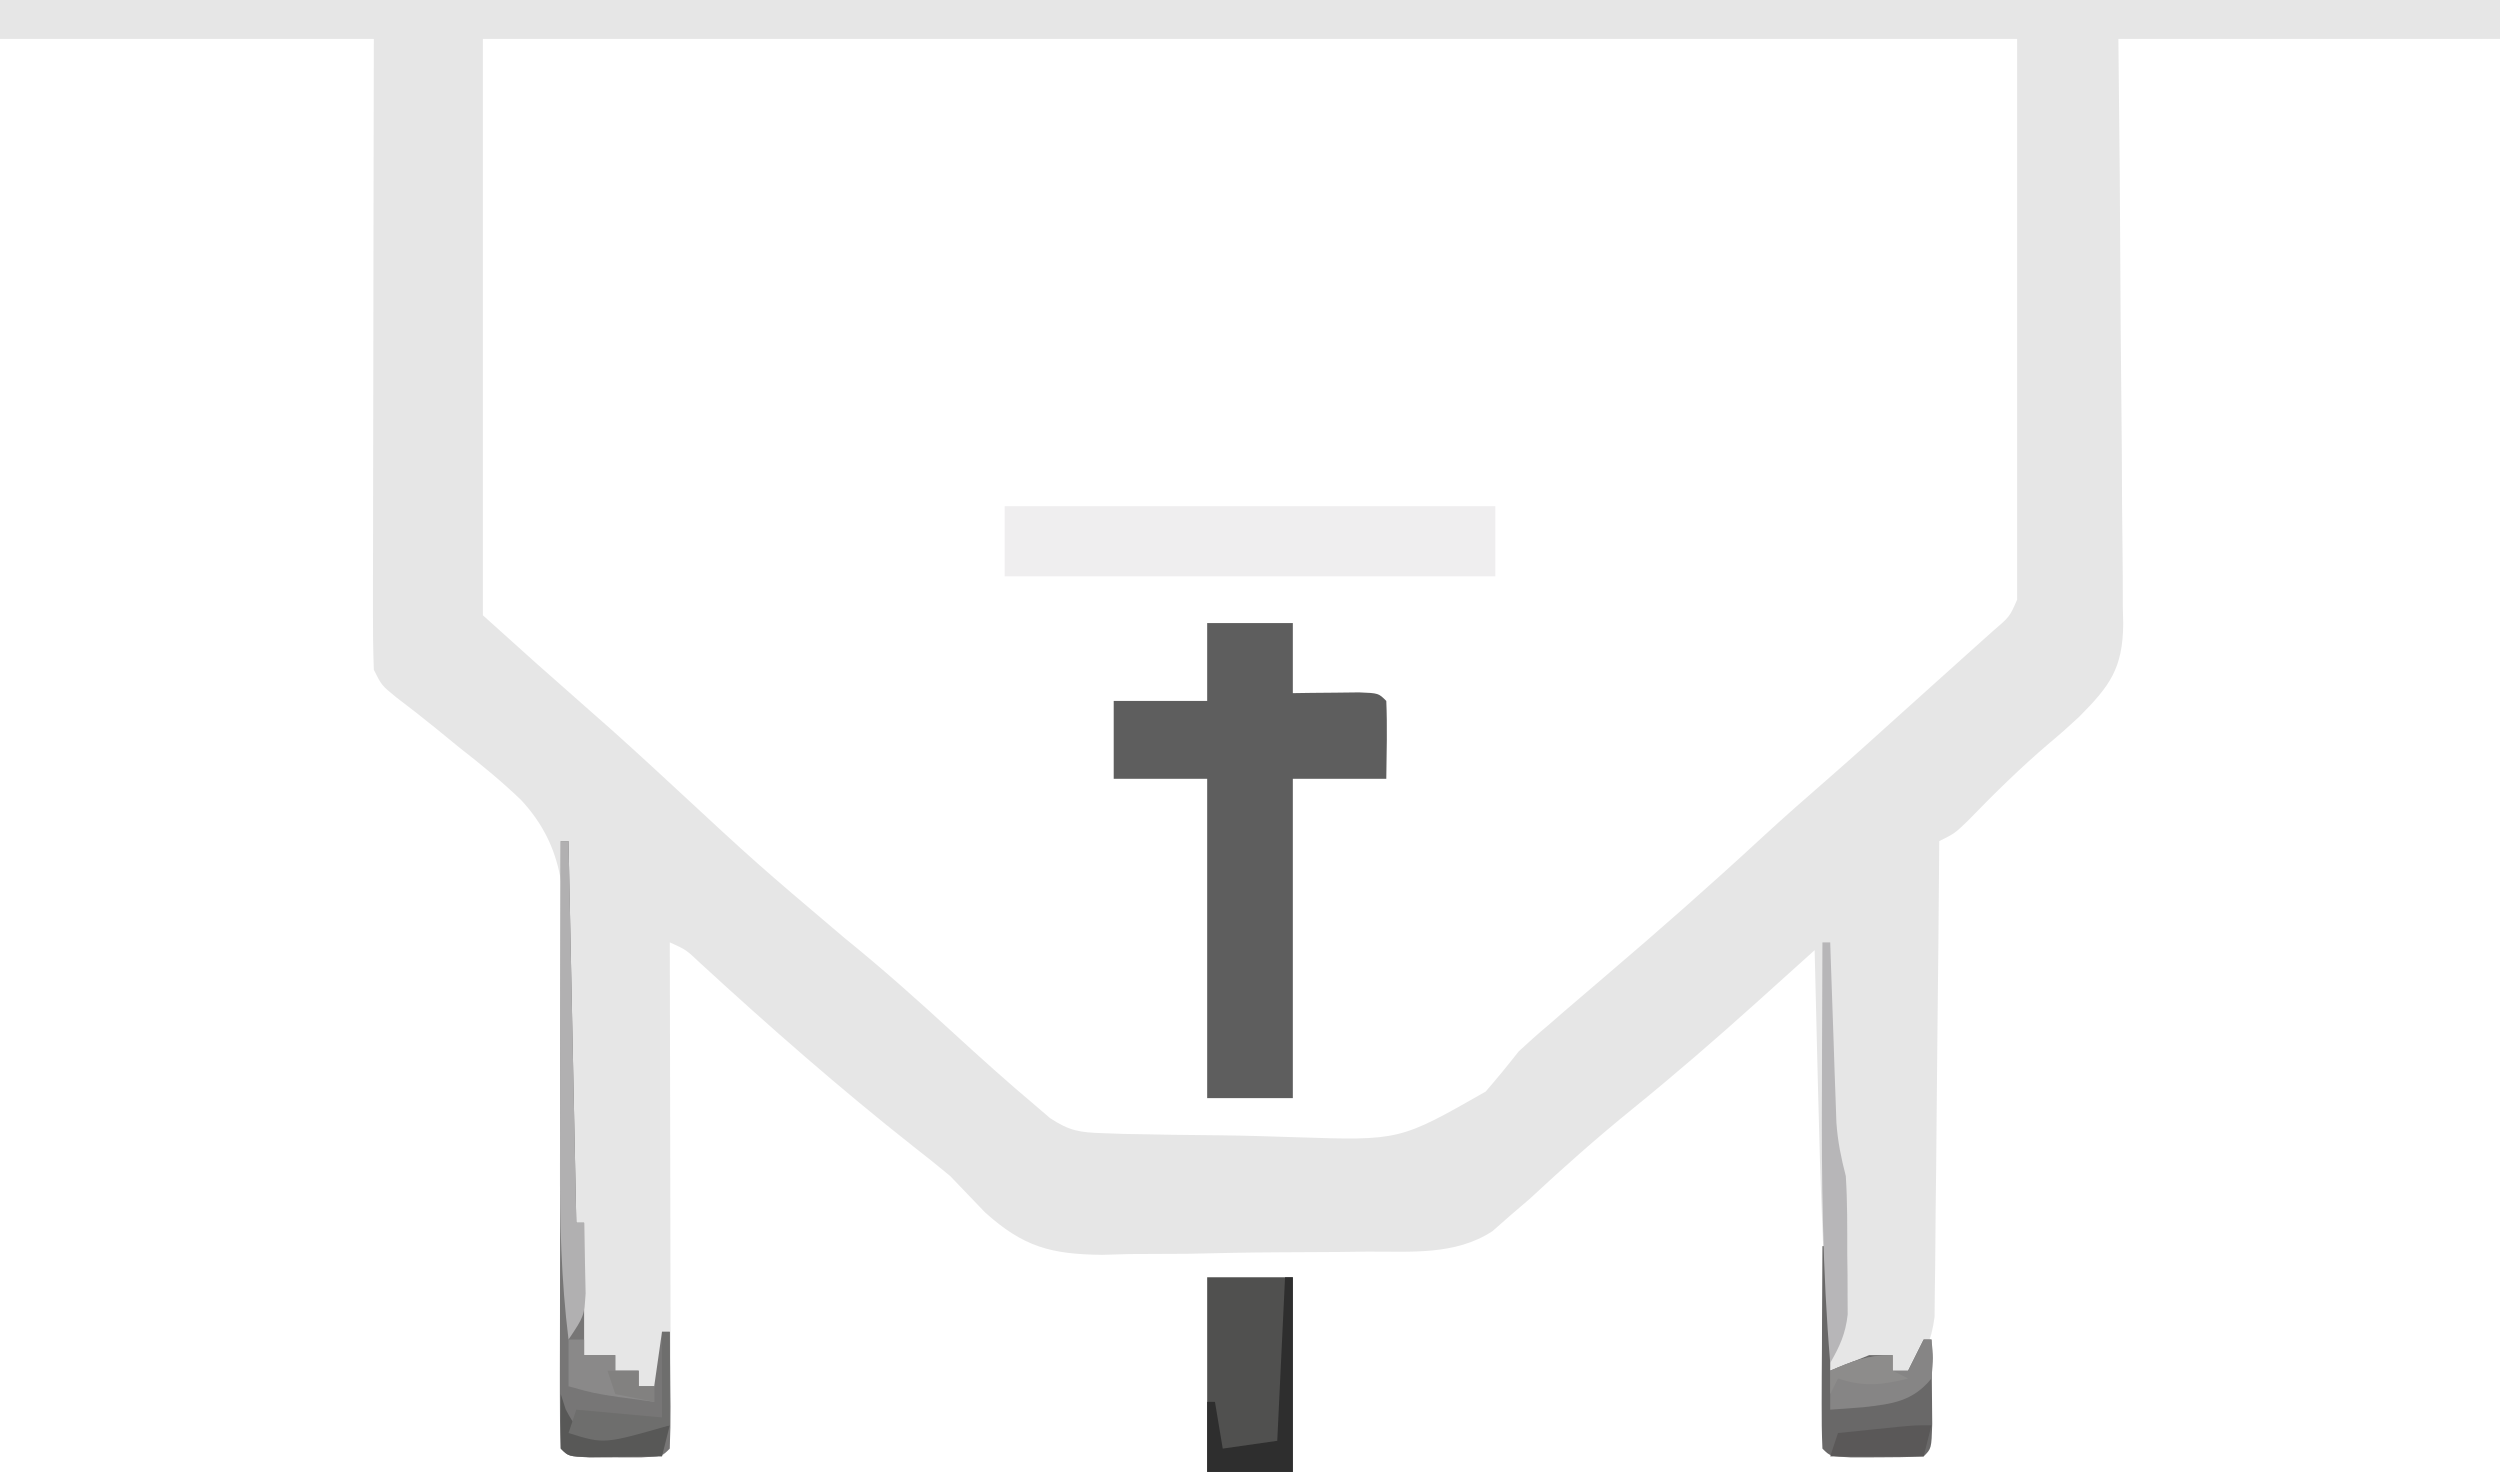
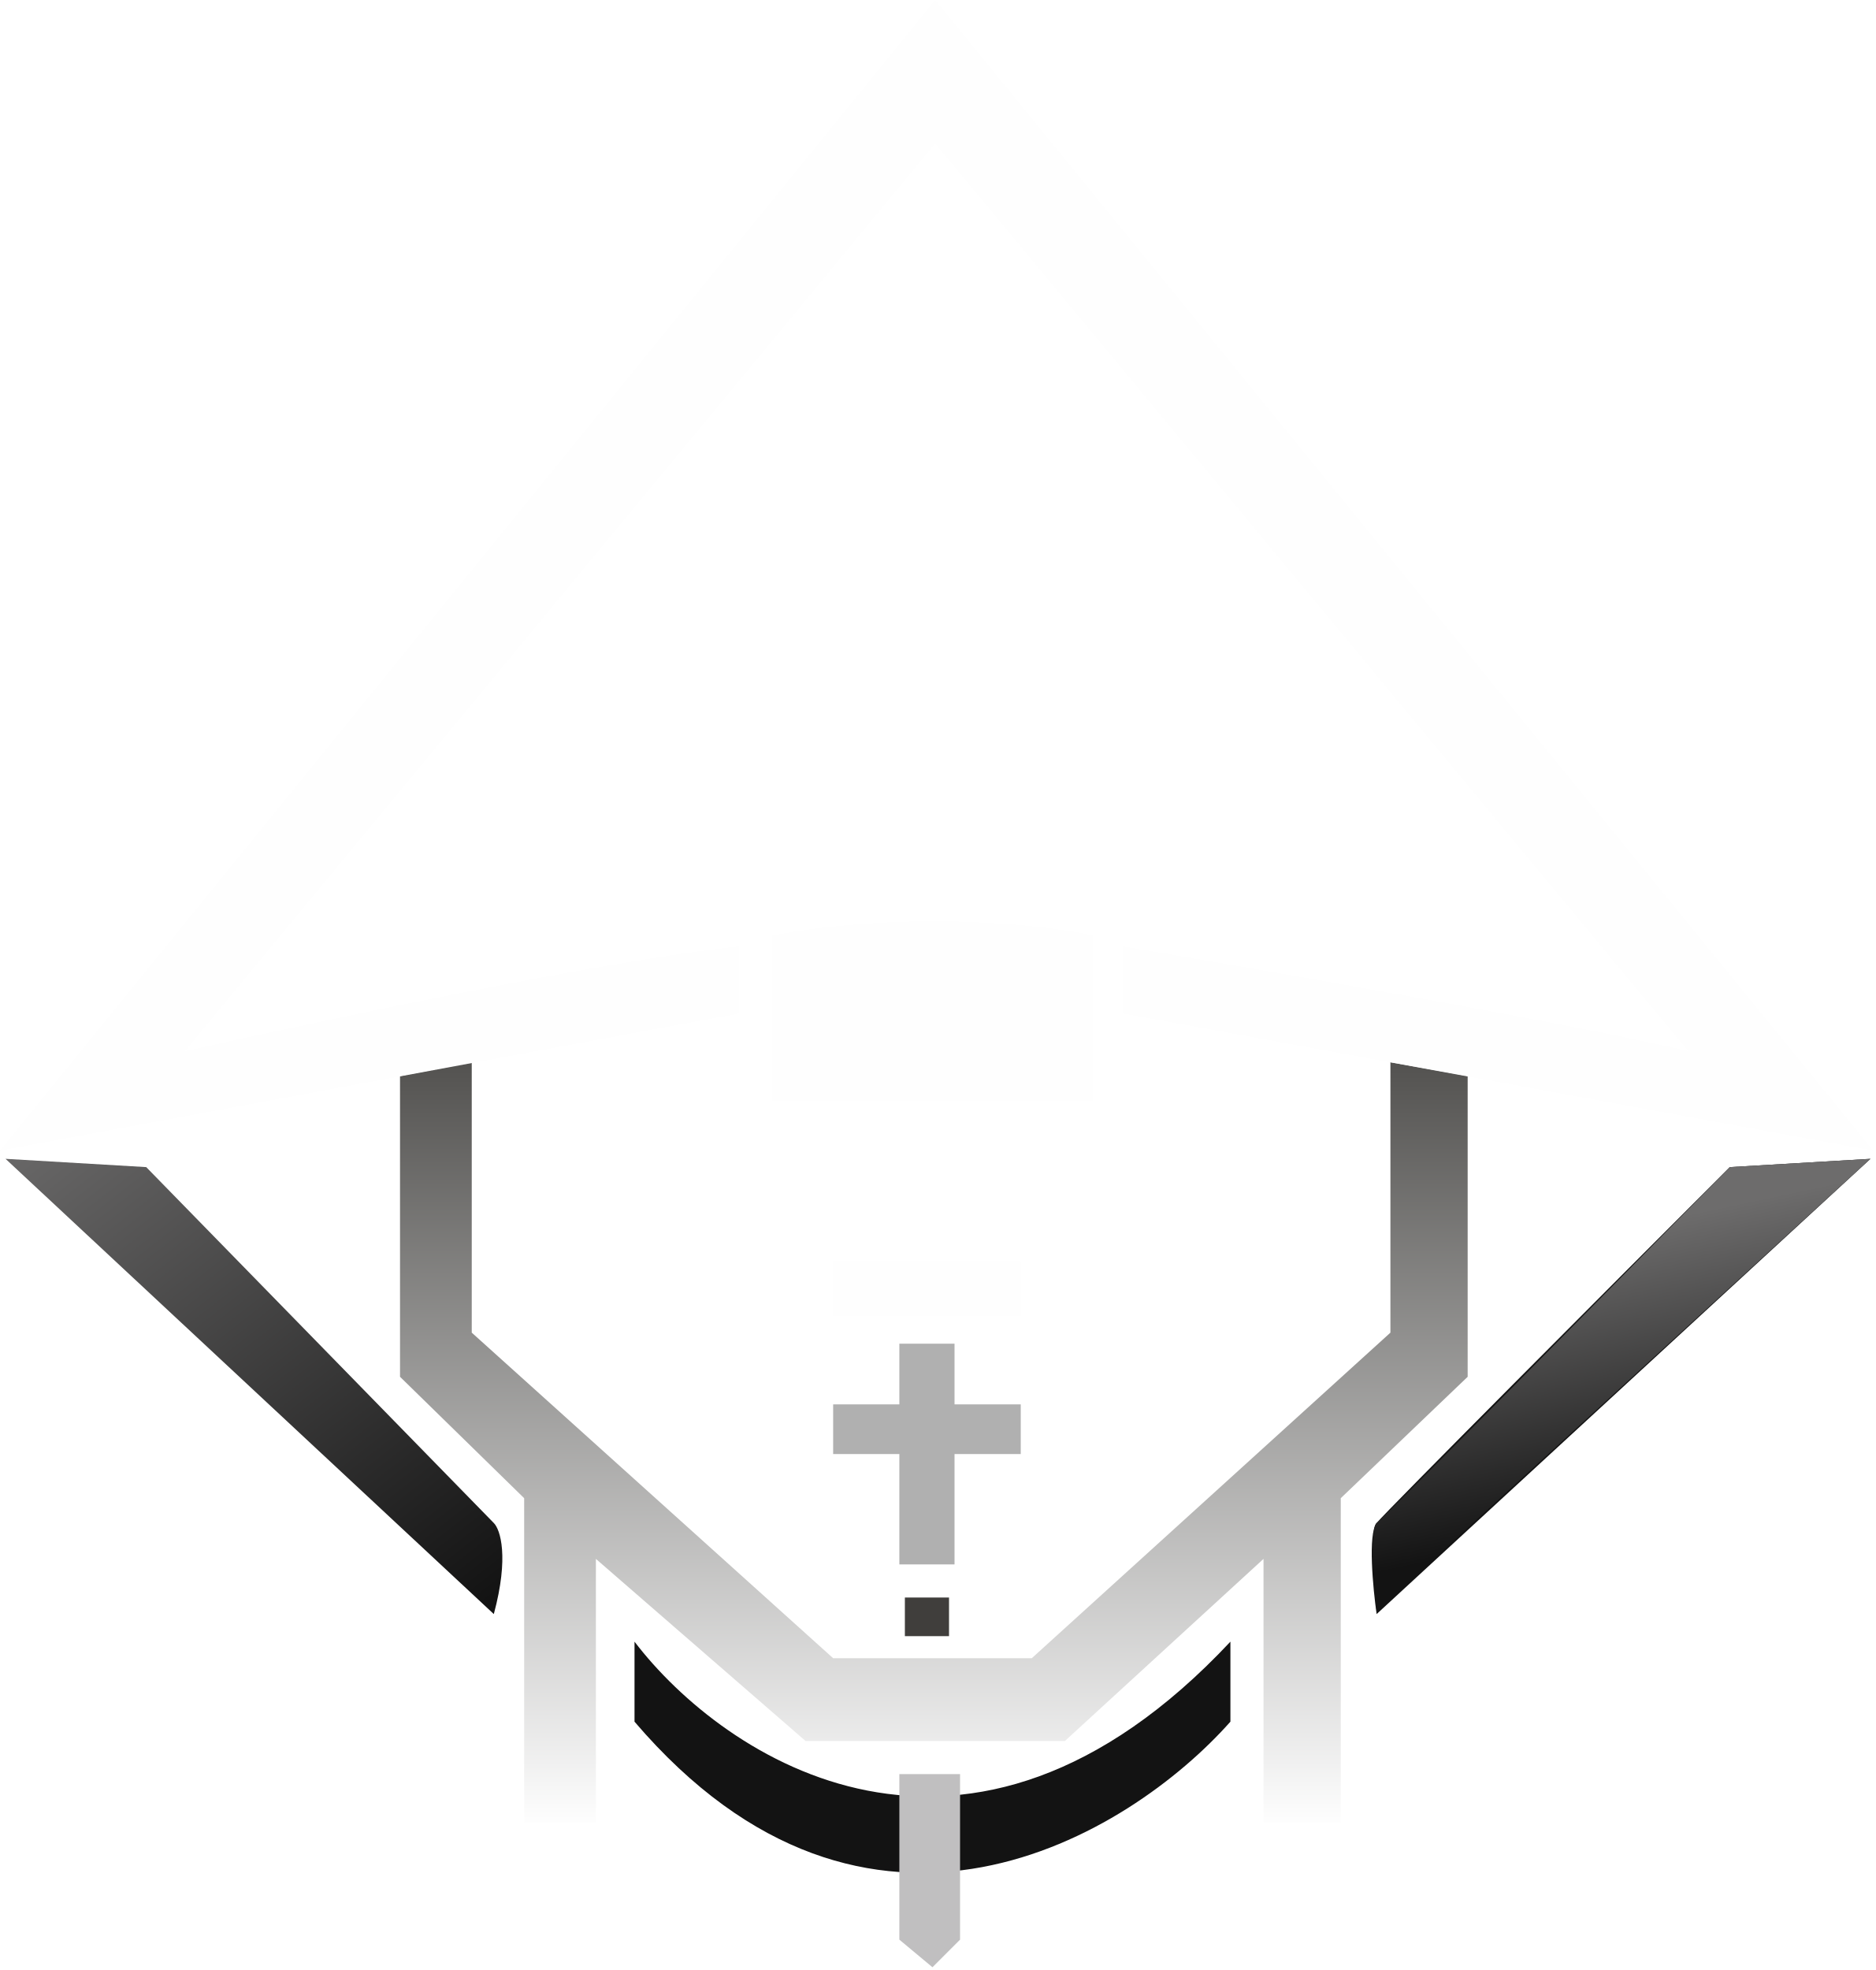
- <svg xmlns="http://www.w3.org/2000/svg" width="321" height="189" viewBox="0 0 321 189" fill="none">
-   <path d="M0 0C105.93 0 211.86 0 321 0C321 1.65 321 3.3 321 5C304.83 5 288.66 5 272 5C272.058 10.778 272.116 16.555 272.176 22.508C272.201 26.172 272.225 29.836 272.244 33.5C272.274 39.314 272.309 45.127 272.377 50.94C272.432 55.628 272.461 60.316 272.474 65.004C272.484 66.791 272.502 68.578 272.529 70.365C272.565 72.871 272.57 75.376 272.568 77.883C272.586 78.619 272.604 79.355 272.622 80.113C272.565 85.851 270.879 88.09 267 92C265.762 93.161 264.494 94.291 263.188 95.375C259.474 98.532 256.055 101.899 252.664 105.398C251 107 251 107 249 108C248.994 108.793 248.988 109.586 248.982 110.403C248.924 117.878 248.852 125.352 248.764 132.826C248.72 136.669 248.68 140.512 248.654 144.354C248.628 148.063 248.587 151.772 248.537 155.481C248.52 156.895 248.509 158.31 248.502 159.725C248.493 161.707 248.463 163.689 248.432 165.671C248.416 167.363 248.416 167.363 248.399 169.089C247.96 172.295 247.268 173.723 245 176C244.34 176 243.68 176 243 176C243 175.34 243 174.68 243 174C242.237 174.33 241.474 174.66 240.688 175C238 176 238 176 235 176C234.146 164.002 233.719 152.023 233.438 140C233.394 138.242 233.351 136.484 233.307 134.727C233.201 130.484 233.1 126.242 233 122C232.324 122.609 231.648 123.218 230.951 123.846C230.058 124.649 229.166 125.453 228.246 126.281C227.364 127.076 226.481 127.871 225.572 128.689C220.352 133.379 215.077 137.955 209.625 142.375C205.058 146.081 200.688 149.947 196.387 153.957C195.599 154.631 194.811 155.305 194 156C192.827 157.031 192.827 157.031 191.631 158.083C186.806 161.235 181.082 160.671 175.516 160.707C174.305 160.723 173.094 160.738 171.847 160.755C169.288 160.779 166.73 160.793 164.171 160.796C160.276 160.812 156.386 160.898 152.492 160.986C150 161.002 147.508 161.013 145.016 161.02C143.861 161.053 142.707 161.087 141.517 161.122C134.962 161.049 131.421 160.119 126.483 155.675C124.983 154.122 123.488 152.564 122 151C120.438 149.703 118.857 148.428 117.25 147.188C107.804 139.732 98.75 131.785 89.891 123.645C88.092 121.942 88.092 121.942 86 121C86.002 121.812 86.004 122.624 86.007 123.461C86.027 131.098 86.042 138.736 86.052 146.373C86.057 150.3 86.064 154.227 86.075 158.154C86.086 161.94 86.092 165.727 86.095 169.513C86.097 170.961 86.1 172.409 86.106 173.857C86.113 175.878 86.113 177.899 86.114 179.92C86.116 181.072 86.118 182.225 86.12 183.412C86 186 86 186 85 187C83.002 187.099 81 187.13 79 187.125C77.907 187.128 76.814 187.13 75.688 187.133C73 187 73 187 72 186C71.939 183.629 71.941 181.287 71.985 178.917C72.005 177.379 72.023 175.84 72.042 174.302C72.053 173.482 72.064 172.661 72.076 171.816C72.137 166.554 72.137 161.292 72.148 156.03C72.162 151.411 72.196 146.794 72.278 142.176C72.355 137.706 72.373 133.24 72.352 128.77C72.354 127.074 72.378 125.378 72.423 123.683C72.633 115.506 72.692 108.944 66.89 102.701C64.37 100.29 61.756 98.144 59 96C57.983 95.169 56.965 94.338 55.917 93.481C54.254 92.136 52.57 90.814 50.863 89.523C49 88 49 88 48 86C47.907 83.437 47.874 80.901 47.886 78.337C47.886 77.547 47.886 76.757 47.886 75.942C47.887 73.324 47.895 70.705 47.902 68.086C47.904 66.273 47.906 64.46 47.907 62.646C47.91 57.869 47.92 53.092 47.931 48.314C47.943 42.585 47.948 36.855 47.954 31.126C47.964 22.417 47.983 13.709 48 5C32.16 5 16.32 5 0 5C0 3.35 0 1.7 0 0ZM62 5C62 29.42 62 53.84 62 79C68.871 85.197 68.871 85.197 75.812 91.312C79.397 94.433 82.888 97.647 86.375 100.875C97.191 110.902 97.191 110.902 108.438 120.438C113.259 124.34 117.854 128.441 122.422 132.637C125.893 135.819 129.393 138.971 133 142C133.601 142.515 134.203 143.03 134.822 143.561C137.31 145.205 138.643 145.412 141.594 145.499C142.499 145.531 143.404 145.563 144.337 145.596C145.31 145.612 146.283 145.628 147.285 145.645C148.297 145.664 149.308 145.683 150.35 145.704C152.493 145.736 154.635 145.76 156.778 145.776C160.029 145.812 163.273 145.918 166.521 146.025C179.717 146.456 179.717 146.456 190.758 140.16C192.212 138.474 193.632 136.757 195 135C196.244 133.845 197.509 132.712 198.812 131.625C199.443 131.076 200.073 130.527 200.723 129.961C202.538 128.398 204.359 126.841 206.184 125.289C213.019 119.468 219.736 113.552 226.328 107.457C229.184 104.831 232.09 102.273 235.02 99.731C238.153 96.992 241.241 94.204 244.328 91.414C246.23 89.696 248.136 87.982 250.047 86.273C251.052 85.37 252.057 84.466 253.062 83.562C253.982 82.739 254.901 81.915 255.848 81.066C258.046 79.187 258.046 79.187 259 77C259 53.24 259 29.48 259 5C193.99 5 128.98 5 62 5Z" fill="#E6E6E6" />
-   <path d="M155 80C158.63 80 162.26 80 166 80C166 82.97 166 85.94 166 89C166.782 88.988 167.565 88.977 168.371 88.965C169.383 88.956 170.395 88.947 171.438 88.938C172.447 88.926 173.456 88.914 174.496 88.902C177 89 177 89 178 90C178.143 93.336 178.042 96.66 178 100C174.04 100 170.08 100 166 100C166 113.53 166 127.06 166 141C162.37 141 158.74 141 155 141C155 127.47 155 113.94 155 100C151.04 100 147.08 100 143 100C143 96.7 143 93.4 143 90C146.96 90 150.92 90 155 90C155 86.7 155 83.4 155 80Z" fill="#5E5E5E" />
-   <path d="M129 65C149.79 65 170.58 65 192 65C192 67.97 192 70.94 192 74C171.21 74 150.42 74 129 74C129 71.03 129 68.06 129 65Z" fill="#EFEEEF" />
-   <path d="M155 164C158.63 164 162.26 164 166 164C166 172.25 166 180.5 166 189C162.37 189 158.74 189 155 189C155 180.75 155 172.5 155 164Z" fill="#50504F" />
-   <path d="M72 108C72.33 108 72.66 108 73 108C73.33 124.17 73.66 140.34 74 157C74.33 157 74.66 157 75 157C75 162.61 75 168.22 75 174C76.32 174 77.64 174 79 174C79 174.66 79 175.32 79 176C79.99 176 80.98 176 82 176C82 176.66 82 177.32 82 178C82.66 178 83.32 178 84 178C84.33 175.69 84.66 173.38 85 171C85.33 171 85.66 171 86 171C86.027 173.479 86.047 175.958 86.063 178.438C86.071 179.145 86.079 179.852 86.088 180.58C86.097 182.387 86.052 184.194 86 186C85 187 85 187 82.313 187.133C81.219 187.13 80.126 187.128 79 187.125C77.907 187.128 76.814 187.13 75.688 187.133C73 187 73 187 72 186C71.905 183.566 71.874 181.161 71.886 178.726C71.886 177.965 71.886 177.204 71.886 176.42C71.887 173.894 71.895 171.367 71.902 168.84C71.904 167.092 71.906 165.345 71.907 163.598C71.91 158.99 71.92 154.382 71.931 149.773C71.942 145.075 71.946 140.376 71.951 135.678C71.962 126.452 71.979 117.226 72 108Z" fill="#777676" />
-   <path d="M234 160C234.33 160 234.66 160 235 160C235 165.28 235 170.56 235 176C236.65 175.34 238.3 174.68 240 174C240.99 174 241.98 174 243 174C243 174.66 243 175.32 243 176C243.66 176 244.32 176 245 176C245.66 174.68 246.32 173.36 247 172C247.33 172 247.66 172 248 172C248.027 174.312 248.046 176.625 248.063 178.938C248.074 180.225 248.086 181.513 248.098 182.84C248 186 248 186 247 187C245.002 187.099 243.001 187.13 241 187.125C239.907 187.128 238.814 187.13 237.688 187.133C235 187 235 187 234 186C233.913 184.073 233.893 182.143 233.903 180.215C233.906 179.045 233.909 177.875 233.912 176.67C233.921 175.438 233.929 174.207 233.938 172.938C233.942 171.702 233.947 170.466 233.951 169.193C233.963 166.129 233.98 163.064 234 160Z" fill="#696868" />
-   <path d="M72 108C72.33 108 72.66 108 73 108C73.33 124.17 73.66 140.34 74 157C74.33 157 74.66 157 75 157C75.054 158.937 75.093 160.875 75.125 162.812C75.148 163.891 75.171 164.97 75.195 166.082C75 169 75 169 73 172C72.056 164.383 71.867 156.88 71.902 149.211C71.904 148.027 71.905 146.842 71.907 145.622C71.912 141.873 71.925 138.124 71.938 134.375C71.942 131.819 71.947 129.263 71.951 126.707C71.962 120.471 71.979 114.236 72 108Z" fill="#B1B0B1" />
-   <path d="M234 121C234.33 121 234.66 121 235 121C235.025 121.767 235.05 122.533 235.076 123.323C235.192 126.799 235.315 130.274 235.437 133.75C235.477 134.957 235.516 136.163 235.556 137.406C235.598 138.566 235.64 139.727 235.683 140.922C235.72 141.99 235.757 143.058 235.795 144.159C235.971 146.603 236.394 148.645 237 151C237.217 154.331 237.185 157.663 237.187 161C237.2 161.902 237.212 162.805 237.224 163.734C237.226 164.606 237.228 165.477 237.23 166.375C237.234 167.166 237.239 167.958 237.243 168.773C236.974 171.238 236.229 172.865 235 175C234 163.172 233.879 151.427 233.937 139.562C233.942 137.752 233.947 135.941 233.951 134.131C233.962 129.754 233.979 125.377 234 121Z" fill="#B7B6B8" />
-   <path d="M247 172C247.33 172 247.66 172 248 172C248.25 174.312 248.25 174.312 248 177C245.544 179.99 242.92 180.266 239.25 180.688C237.834 180.804 236.418 180.912 235 181C235 179.35 235 177.7 235 176C237.906 174.743 239.796 174 243 174C243 174.66 243 175.32 243 176C243.66 176 244.32 176 245 176C245.66 174.68 246.32 173.36 247 172Z" fill="#868585" />
-   <path d="M165 164C165.33 164 165.66 164 166 164C166 172.25 166 180.5 166 189C162.37 189 158.74 189 155 189C155 186.03 155 183.06 155 180C155.33 180 155.66 180 156 180C156.33 181.98 156.66 183.96 157 186C160.465 185.505 160.465 185.505 164 185C164.33 178.07 164.66 171.14 165 164Z" fill="#2E2E2E" />
-   <path d="M72 179C72.206 179.639 72.412 180.279 72.625 180.938C73.869 183.281 73.869 183.281 76.75 183.812C80.029 184.002 82.797 183.686 86 183C85.67 184.32 85.34 185.64 85 187C83.021 187.027 81.042 187.046 79.062 187.062C77.96 187.074 76.858 187.086 75.723 187.098C73 187 73 187 72 186C71.959 183.667 71.958 181.333 72 179Z" fill="#585857" />
-   <path d="M73 172C73.66 172 74.32 172 75 172C75 172.66 75 173.32 75 174C76.32 174 77.64 174 79 174C79 174.66 79 175.32 79 176C79.99 176 80.98 176 82 176C82 176.66 82 177.32 82 178C82.66 178 83.32 178 84 178C84 178.66 84 179.32 84 180C76.571 179 76.571 179 73 178C73 176.02 73 174.04 73 172Z" fill="#8A8989" />
-   <path d="M248 183C247.67 184.32 247.34 185.64 247 187C243.04 187 239.08 187 235 187C235.33 186.01 235.66 185.02 236 184C237.625 183.832 239.25 183.666 240.875 183.5C241.78 183.407 242.685 183.314 243.617 183.219C246 183 246 183 248 183Z" fill="#5A5858" />
-   <path d="M85 171C85.33 171 85.66 171 86 171C86 174.96 86 178.92 86 183C77.571 185.429 77.571 185.429 73 184C73.33 183.01 73.66 182.02 74 181C77.63 181.33 81.26 181.66 85 182C85 178.37 85 174.74 85 171Z" fill="#6E6E6D" />
-   <path d="M243 174C243 174.66 243 175.32 243 176C243.66 176.33 244.32 176.66 245 177C241.622 177.845 239.325 178.108 236 177C235.67 177.66 235.34 178.32 235 179C235 178.01 235 177.02 235 176C237.906 174.743 239.796 174 243 174Z" fill="#8D8C8B" />
-   <path d="M78 176C79.32 176 80.64 176 82 176C82 176.66 82 177.32 82 178C82.66 178 83.32 178 84 178C84 178.66 84 179.32 84 180C82.35 179.67 80.7 179.34 79 179C78.67 178.01 78.34 177.02 78 176Z" fill="#828180" />
+ <svg xmlns="http://www.w3.org/2000/svg" width="340" height="357" viewBox="0 0 340 357" fill="none">
+   <path d="M163 243.5V254.5H151V263.5H163V283.5H173V263.5H185V254.5H173V243.5H163Z" fill="#B0B0B0" />
+   <path d="M172 296.5V289.5H164V296.5H172Z" fill="#403E3C" />
+   <path d="M266 195L252 192.5V241.5L187 300.5H151L85.5 241.5V192.5L72.5 195V249.5L95 271.5V330.5H108V282.5L146 315.5H193L229 282.5V330.5H243V271.5L266 249.5V195Z" fill="url(#paint0_linear_25_42)" />
+   <path d="M339 210L313.5 211.5C292.833 232.167 251.1 274 249.5 276C247.9 278 248.833 287.833 249.5 292.5L339 210Z" fill="url(#paint1_linear_25_42)" />
+   <path d="M26.5 211.5L1 210L89.5 292.5C92.3 282.1 90.667 277.167 89.5 276L26.5 211.5Z" fill="url(#paint2_linear_25_42)" />
+   <path d="M339 210L313.5 211.5C292.667 232.667 250.7 275.2 249.5 276C248.3 276.8 249 287 249.5 292L339 210Z" fill="url(#paint3_linear_25_42)" />
+   <path d="M223 312V297.5C175.4 348.3 131.167 318.667 115 297.5V312C157.4 361.6 204.667 332.667 223 312Z" fill="#131313" />
+   <path d="M134 183.649V171.5C110.4 173.9 57.167 185.167 33.5 190.5L169.5 26L306 190.5C286 185.7 229.333 175.833 203.5 171.5V183.649L339.5 208.5L169.5 0L0 208.5L134 183.649Z" fill="#FEFEFE" />
+   <path d="M198 199.5H140V169.5C165.2 164.878 189.167 167.574 198 169.5V199.5Z" fill="#FEFEFE" />
+   <path d="M185 238.5H151V228.5H185V238.5Z" fill="#FEFEFE" />
+   <path d="M174 321.5H163V351.5L169 356.5L174 351.5V321.5Z" fill="#C0BFC0" />
+   <defs>
+     <linearGradient id="paint0_linear_25_42" x1="169.25" y1="192.5" x2="169.25" y2="330.5" gradientUnits="userSpaceOnUse">
+       <stop stop-color="#535250" />
+       <stop offset="1" stop-color="#FEFEFE" />
+     </linearGradient>
+     <linearGradient id="paint1_linear_25_42" x1="1" y1="201.5" x2="77" y2="299" gradientUnits="userSpaceOnUse">
+       <stop stop-color="#6D6C6C" />
+       <stop offset="1" stop-color="#131313" />
+     </linearGradient>
+     <linearGradient id="paint2_linear_25_42" x1="1" y1="201.5" x2="77" y2="299" gradientUnits="userSpaceOnUse">
+       <stop stop-color="#6D6C6C" />
+       <stop offset="1" stop-color="#131313" />
+     </linearGradient>
+     <linearGradient id="paint3_linear_25_42" x1="327" y1="215.5" x2="337.807" y2="266.382" gradientUnits="userSpaceOnUse">
+       <stop stop-color="#6D6C6C" />
+       <stop offset="1" stop-color="#131313" />
+     </linearGradient>
+   </defs>
</svg>
